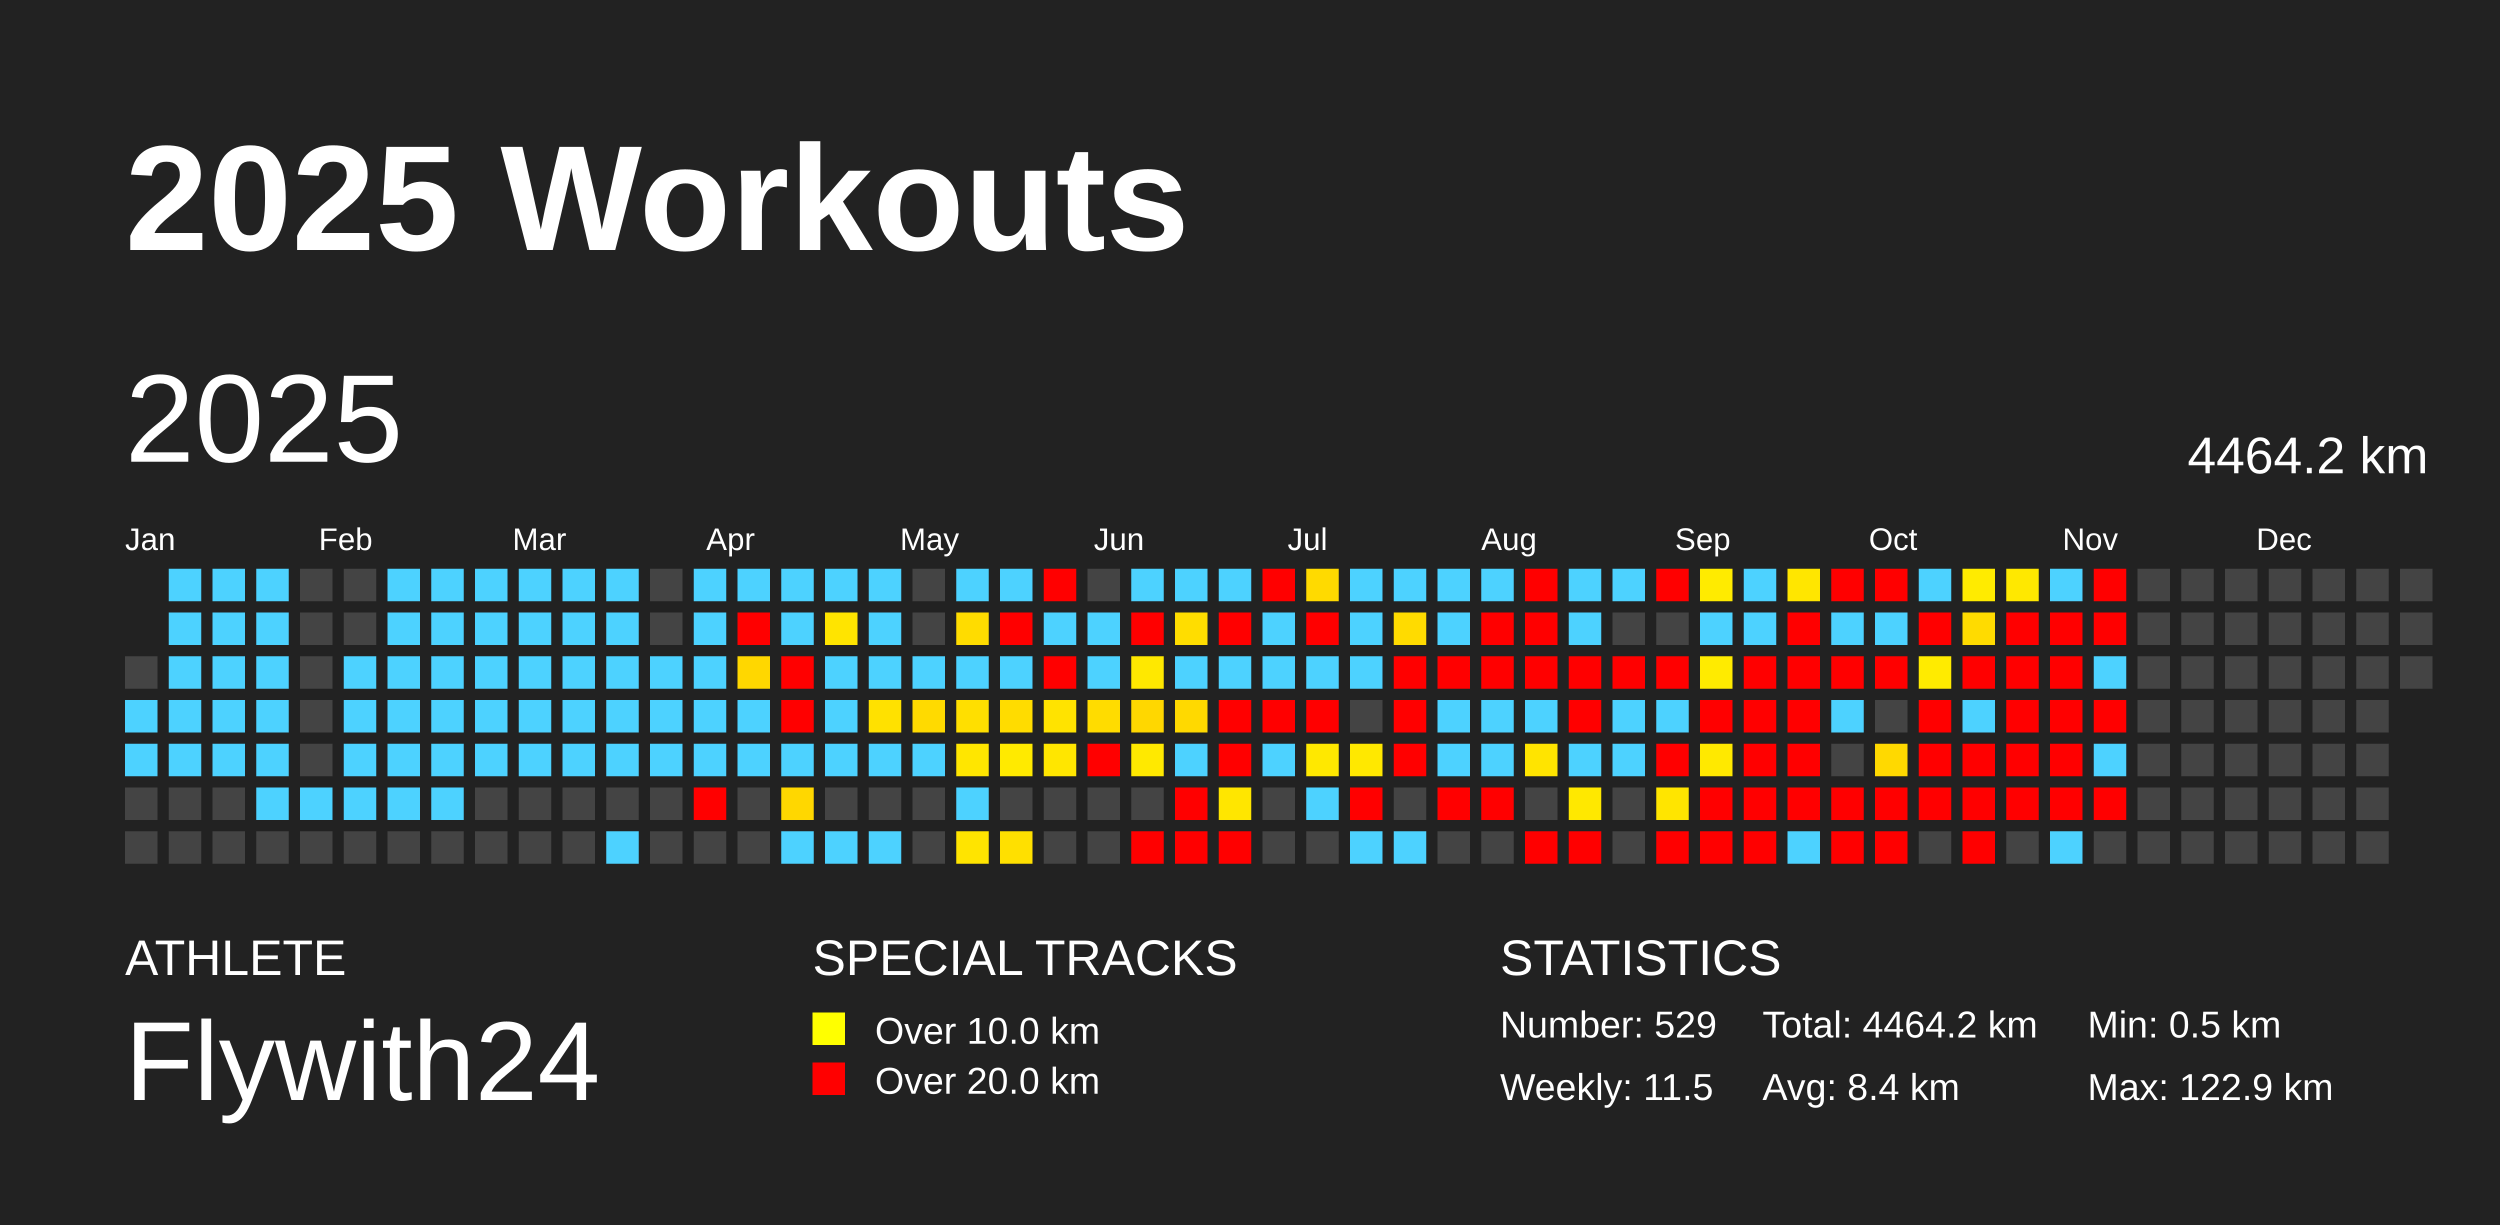
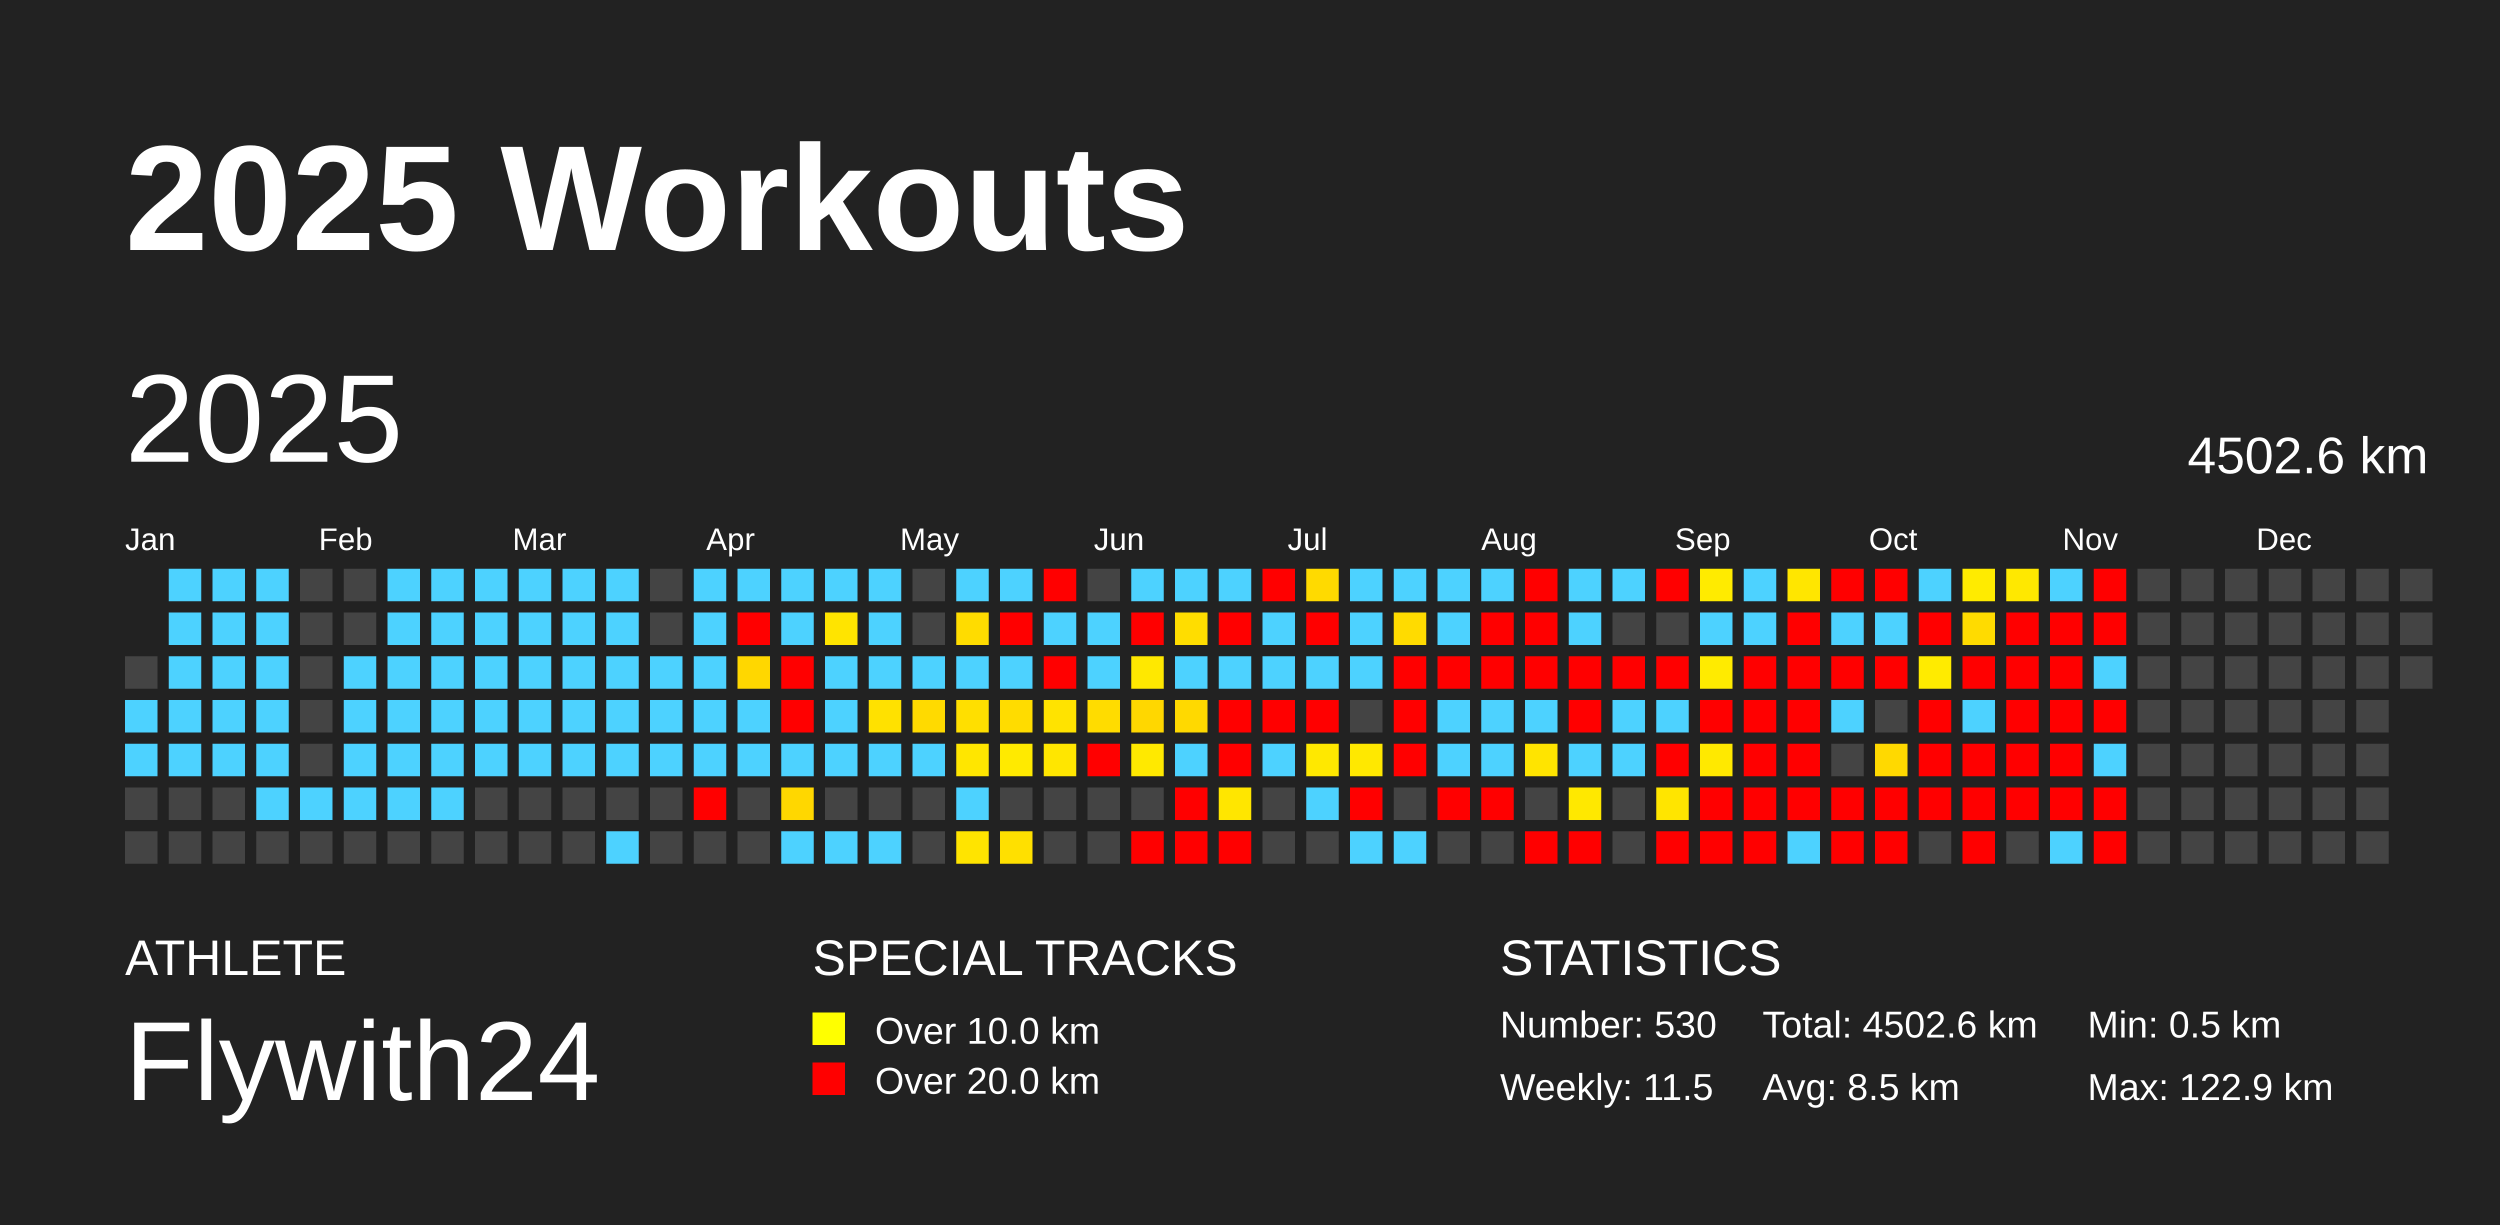
<svg xmlns="http://www.w3.org/2000/svg" baseProfile="full" height="98mm" version="1.1" viewBox="0,0,200,98" width="200mm">
  <defs />
  <rect fill="#222222" height="98" width="200" x="0" y="0" />
  <text fill="#FFFFFF" style="font-size:12px; font-family:Arial; font-weight:bold;" x="10" y="20">2025 Workouts</text>
  <text fill="#FFFFFF" style="font-size:4px; font-family:Arial" x="10" y="78">ATHLETE</text>
  <text fill="#FFFFFF" style="font-size:9px; font-family:Arial" x="10" y="88">Flywith24</text>
  <text fill="#FFFFFF" style="font-size:4px; font-family:Arial" x="65" y="78">SPECIAL TRACKS</text>
  <rect fill="yellow" height="2.6" width="2.6" x="65" y="81" />
  <text fill="#FFFFFF" style="font-size:3px; font-family:Arial" x="70" y="83.5">Over 10.0 km</text>
  <rect fill="red" height="2.6" width="2.6" x="65" y="85" />
  <text fill="#FFFFFF" style="font-size:3px; font-family:Arial" x="70" y="87.5">Over 20.0 km</text>
  <text fill="#FFFFFF" style="font-size:4px; font-family:Arial" x="120" y="78">STATISTICS</text>
-   <text fill="#FFFFFF" style="font-size:3px; font-family:Arial" x="120" y="83">Number: 529</text>
+   <text fill="#FFFFFF" style="font-size:3px; font-family:Arial" x="120" y="83">Number: 530</text>
  <text fill="#FFFFFF" style="font-size:3px; font-family:Arial" x="120" y="88">Weekly: 11.5</text>
-   <text fill="#FFFFFF" style="font-size:3px; font-family:Arial" x="141" y="83">Total: 4464.2 km</text>
-   <text fill="#FFFFFF" style="font-size:3px; font-family:Arial" x="141" y="88">Avg: 8.4 km</text>
+   <text fill="#FFFFFF" style="font-size:3px; font-family:Arial" x="141" y="83">Total: 4502.6 km</text>
+   <text fill="#FFFFFF" style="font-size:3px; font-family:Arial" x="141" y="88">Avg: 8.5 km</text>
  <text fill="#FFFFFF" style="font-size:3px; font-family:Arial" x="167" y="83">Min: 0.5 km</text>
  <text fill="#FFFFFF" style="font-size:3px; font-family:Arial" x="167" y="88">Max: 122.9 km</text>
  <text dominant-baseline="hanging" fill="#FFFFFF" style="font-size:10.0px; font-family:Arial;" x="10" y="30">2025</text>
-   <text dominant-baseline="hanging" fill="#FFFFFF" style="font-size:4.125px; font-family:Arial;" x="175" y="35">4464.2 km</text>
+   <text dominant-baseline="hanging" fill="#FFFFFF" style="font-size:4.125px; font-family:Arial;" x="175" y="35">4502.6 km</text>
  <text fill="#FFFFFF" style="font-size:2.5px; font-family:Arial" x="10.0" y="44">Jan</text>
  <text fill="#FFFFFF" style="font-size:2.5px; font-family:Arial" x="25.5" y="44">Feb</text>
  <text fill="#FFFFFF" style="font-size:2.5px; font-family:Arial" x="41.0" y="44">Mar</text>
  <text fill="#FFFFFF" style="font-size:2.5px; font-family:Arial" x="56.5" y="44">Apr</text>
  <text fill="#FFFFFF" style="font-size:2.5px; font-family:Arial" x="72.0" y="44">May</text>
  <text fill="#FFFFFF" style="font-size:2.5px; font-family:Arial" x="87.5" y="44">Jun</text>
  <text fill="#FFFFFF" style="font-size:2.5px; font-family:Arial" x="103.0" y="44">Jul</text>
  <text fill="#FFFFFF" style="font-size:2.5px; font-family:Arial" x="118.5" y="44">Aug</text>
  <text fill="#FFFFFF" style="font-size:2.5px; font-family:Arial" x="134.0" y="44">Sep</text>
  <text fill="#FFFFFF" style="font-size:2.5px; font-family:Arial" x="149.5" y="44">Oct</text>
  <text fill="#FFFFFF" style="font-size:2.5px; font-family:Arial" x="165.0" y="44">Nov</text>
  <text fill="#FFFFFF" style="font-size:2.5px; font-family:Arial" x="180.5" y="44">Dec</text>
  <rect fill="#444444" height="2.6" width="2.6" x="10.0" y="52.5" />
  <rect fill="#4dd2ff" height="2.6" width="2.6" x="10.0" y="56.0" />
  <rect fill="#4dd2ff" height="2.6" width="2.6" x="10.0" y="59.5" />
  <rect fill="#444444" height="2.6" width="2.6" x="10.0" y="63.0" />
  <rect fill="#444444" height="2.6" width="2.6" x="10.0" y="66.5" />
  <rect fill="#4dd2ff" height="2.6" width="2.6" x="13.5" y="45.5" />
  <rect fill="#4dd2ff" height="2.6" width="2.6" x="13.5" y="49.0" />
  <rect fill="#4dd2ff" height="2.6" width="2.6" x="13.5" y="52.5" />
  <rect fill="#4dd2ff" height="2.6" width="2.6" x="13.5" y="56.0" />
  <rect fill="#4dd2ff" height="2.6" width="2.6" x="13.5" y="59.5" />
  <rect fill="#444444" height="2.6" width="2.6" x="13.5" y="63.0" />
  <rect fill="#444444" height="2.6" width="2.6" x="13.5" y="66.5" />
  <rect fill="#4dd2ff" height="2.6" width="2.6" x="17.0" y="45.5" />
  <rect fill="#4dd2ff" height="2.6" width="2.6" x="17.0" y="49.0" />
  <rect fill="#4dd2ff" height="2.6" width="2.6" x="17.0" y="52.5" />
  <rect fill="#4dd2ff" height="2.6" width="2.6" x="17.0" y="56.0" />
  <rect fill="#4dd2ff" height="2.6" width="2.6" x="17.0" y="59.5" />
  <rect fill="#444444" height="2.6" width="2.6" x="17.0" y="63.0" />
  <rect fill="#444444" height="2.6" width="2.6" x="17.0" y="66.5" />
  <rect fill="#4dd2ff" height="2.6" width="2.6" x="20.5" y="45.5" />
  <rect fill="#4dd2ff" height="2.6" width="2.6" x="20.5" y="49.0" />
  <rect fill="#4dd2ff" height="2.6" width="2.6" x="20.5" y="52.5" />
  <rect fill="#4dd2ff" height="2.6" width="2.6" x="20.5" y="56.0" />
  <rect fill="#4dd2ff" height="2.6" width="2.6" x="20.5" y="59.5" />
  <rect fill="#4dd2ff" height="2.6" width="2.6" x="20.5" y="63.0" />
  <rect fill="#444444" height="2.6" width="2.6" x="20.5" y="66.5" />
  <rect fill="#444444" height="2.6" width="2.6" x="24.0" y="45.5" />
  <rect fill="#444444" height="2.6" width="2.6" x="24.0" y="49.0" />
  <rect fill="#444444" height="2.6" width="2.6" x="24.0" y="52.5" />
  <rect fill="#444444" height="2.6" width="2.6" x="24.0" y="56.0" />
  <rect fill="#444444" height="2.6" width="2.6" x="24.0" y="59.5" />
  <rect fill="#4dd2ff" height="2.6" width="2.6" x="24.0" y="63.0" />
  <rect fill="#444444" height="2.6" width="2.6" x="24.0" y="66.5" />
  <rect fill="#444444" height="2.6" width="2.6" x="27.5" y="45.5" />
  <rect fill="#444444" height="2.6" width="2.6" x="27.5" y="49.0" />
  <rect fill="#4dd2ff" height="2.6" width="2.6" x="27.5" y="52.5" />
  <rect fill="#4dd2ff" height="2.6" width="2.6" x="27.5" y="56.0" />
  <rect fill="#4dd2ff" height="2.6" width="2.6" x="27.5" y="59.5" />
  <rect fill="#4dd2ff" height="2.6" width="2.6" x="27.5" y="63.0" />
  <rect fill="#444444" height="2.6" width="2.6" x="27.5" y="66.5" />
  <rect fill="#4dd2ff" height="2.6" width="2.6" x="31.0" y="45.5" />
  <rect fill="#4dd2ff" height="2.6" width="2.6" x="31.0" y="49.0" />
  <rect fill="#4dd2ff" height="2.6" width="2.6" x="31.0" y="52.5" />
  <rect fill="#4dd2ff" height="2.6" width="2.6" x="31.0" y="56.0" />
  <rect fill="#4dd2ff" height="2.6" width="2.6" x="31.0" y="59.5" />
  <rect fill="#4dd2ff" height="2.6" width="2.6" x="31.0" y="63.0" />
  <rect fill="#444444" height="2.6" width="2.6" x="31.0" y="66.5" />
  <rect fill="#4dd2ff" height="2.6" width="2.6" x="34.5" y="45.5" />
  <rect fill="#4dd2ff" height="2.6" width="2.6" x="34.5" y="49.0" />
  <rect fill="#4dd2ff" height="2.6" width="2.6" x="34.5" y="52.5" />
  <rect fill="#4dd2ff" height="2.6" width="2.6" x="34.5" y="56.0" />
  <rect fill="#4dd2ff" height="2.6" width="2.6" x="34.5" y="59.5" />
  <rect fill="#4dd2ff" height="2.6" width="2.6" x="34.5" y="63.0" />
  <rect fill="#444444" height="2.6" width="2.6" x="34.5" y="66.5" />
  <rect fill="#4dd2ff" height="2.6" width="2.6" x="38.0" y="45.5" />
  <rect fill="#4dd2ff" height="2.6" width="2.6" x="38.0" y="49.0" />
  <rect fill="#4dd2ff" height="2.6" width="2.6" x="38.0" y="52.5" />
  <rect fill="#4dd2ff" height="2.6" width="2.6" x="38.0" y="56.0" />
  <rect fill="#4dd2ff" height="2.6" width="2.6" x="38.0" y="59.5" />
  <rect fill="#444444" height="2.6" width="2.6" x="38.0" y="63.0" />
  <rect fill="#444444" height="2.6" width="2.6" x="38.0" y="66.5" />
  <rect fill="#4dd2ff" height="2.6" width="2.6" x="41.5" y="45.5" />
  <rect fill="#4dd2ff" height="2.6" width="2.6" x="41.5" y="49.0" />
  <rect fill="#4dd2ff" height="2.6" width="2.6" x="41.5" y="52.5" />
  <rect fill="#4dd2ff" height="2.6" width="2.6" x="41.5" y="56.0" />
  <rect fill="#4dd2ff" height="2.6" width="2.6" x="41.5" y="59.5" />
  <rect fill="#444444" height="2.6" width="2.6" x="41.5" y="63.0" />
  <rect fill="#444444" height="2.6" width="2.6" x="41.5" y="66.5" />
  <rect fill="#4dd2ff" height="2.6" width="2.6" x="45.0" y="45.5" />
  <rect fill="#4dd2ff" height="2.6" width="2.6" x="45.0" y="49.0" />
  <rect fill="#4dd2ff" height="2.6" width="2.6" x="45.0" y="52.5" />
  <rect fill="#4dd2ff" height="2.6" width="2.6" x="45.0" y="56.0" />
  <rect fill="#4dd2ff" height="2.6" width="2.6" x="45.0" y="59.5" />
  <rect fill="#444444" height="2.6" width="2.6" x="45.0" y="63.0" />
  <rect fill="#444444" height="2.6" width="2.6" x="45.0" y="66.5" />
  <rect fill="#4dd2ff" height="2.6" width="2.6" x="48.5" y="45.5" />
  <rect fill="#4dd2ff" height="2.6" width="2.6" x="48.5" y="49.0" />
  <rect fill="#4dd2ff" height="2.6" width="2.6" x="48.5" y="52.5" />
  <rect fill="#4dd2ff" height="2.6" width="2.6" x="48.5" y="56.0" />
  <rect fill="#4dd2ff" height="2.6" width="2.6" x="48.5" y="59.5" />
  <rect fill="#444444" height="2.6" width="2.6" x="48.5" y="63.0" />
  <rect fill="#4dd2ff" height="2.6" width="2.6" x="48.5" y="66.5" />
  <rect fill="#444444" height="2.6" width="2.6" x="52.0" y="45.5" />
  <rect fill="#444444" height="2.6" width="2.6" x="52.0" y="49.0" />
  <rect fill="#4dd2ff" height="2.6" width="2.6" x="52.0" y="52.5" />
  <rect fill="#4dd2ff" height="2.6" width="2.6" x="52.0" y="56.0" />
  <rect fill="#4dd2ff" height="2.6" width="2.6" x="52.0" y="59.5" />
  <rect fill="#444444" height="2.6" width="2.6" x="52.0" y="63.0" />
  <rect fill="#444444" height="2.6" width="2.6" x="52.0" y="66.5" />
  <rect fill="#4dd2ff" height="2.6" width="2.6" x="55.5" y="45.5" />
  <rect fill="#4dd2ff" height="2.6" width="2.6" x="55.5" y="49.0" />
  <rect fill="#4dd2ff" height="2.6" width="2.6" x="55.5" y="52.5" />
  <rect fill="#4dd2ff" height="2.6" width="2.6" x="55.5" y="56.0" />
  <rect fill="#4dd2ff" height="2.6" width="2.6" x="55.5" y="59.5" />
  <rect fill="red" height="2.6" width="2.6" x="55.5" y="63.0" />
  <rect fill="#444444" height="2.6" width="2.6" x="55.5" y="66.5" />
  <rect fill="#4dd2ff" height="2.6" width="2.6" x="59.0" y="45.5" />
  <rect fill="red" height="2.6" width="2.6" x="59.0" y="49.0" />
  <rect fill="#ffd700" height="2.6" width="2.6" x="59.0" y="52.5" />
  <rect fill="#4dd2ff" height="2.6" width="2.6" x="59.0" y="56.0" />
  <rect fill="#4dd2ff" height="2.6" width="2.6" x="59.0" y="59.5" />
  <rect fill="#444444" height="2.6" width="2.6" x="59.0" y="63.0" />
  <rect fill="#444444" height="2.6" width="2.6" x="59.0" y="66.5" />
  <rect fill="#4dd2ff" height="2.6" width="2.6" x="62.5" y="45.5" />
  <rect fill="#4dd2ff" height="2.6" width="2.6" x="62.5" y="49.0" />
  <rect fill="red" height="2.6" width="2.6" x="62.5" y="52.5" />
  <rect fill="red" height="2.6" width="2.6" x="62.5" y="56.0" />
  <rect fill="#4dd2ff" height="2.6" width="2.6" x="62.5" y="59.5" />
  <rect fill="#ffd700" height="2.6" width="2.6" x="62.5" y="63.0" />
  <rect fill="#4dd2ff" height="2.6" width="2.6" x="62.5" y="66.5" />
  <rect fill="#4dd2ff" height="2.6" width="2.6" x="66.0" y="45.5" />
  <rect fill="#ffe400" height="2.6" width="2.6" x="66.0" y="49.0" />
  <rect fill="#4dd2ff" height="2.6" width="2.6" x="66.0" y="52.5" />
  <rect fill="#4dd2ff" height="2.6" width="2.6" x="66.0" y="56.0" />
  <rect fill="#4dd2ff" height="2.6" width="2.6" x="66.0" y="59.5" />
  <rect fill="#444444" height="2.6" width="2.6" x="66.0" y="63.0" />
  <rect fill="#4dd2ff" height="2.6" width="2.6" x="66.0" y="66.5" />
  <rect fill="#4dd2ff" height="2.6" width="2.6" x="69.5" y="45.5" />
  <rect fill="#4dd2ff" height="2.6" width="2.6" x="69.5" y="49.0" />
  <rect fill="#4dd2ff" height="2.6" width="2.6" x="69.5" y="52.5" />
  <rect fill="#ffe100" height="2.6" width="2.6" x="69.5" y="56.0" />
  <rect fill="#4dd2ff" height="2.6" width="2.6" x="69.5" y="59.5" />
  <rect fill="#444444" height="2.6" width="2.6" x="69.5" y="63.0" />
  <rect fill="#4dd2ff" height="2.6" width="2.6" x="69.5" y="66.5" />
  <rect fill="#444444" height="2.6" width="2.6" x="73.0" y="45.5" />
  <rect fill="#444444" height="2.6" width="2.6" x="73.0" y="49.0" />
  <rect fill="#4dd2ff" height="2.6" width="2.6" x="73.0" y="52.5" />
  <rect fill="#ffda00" height="2.6" width="2.6" x="73.0" y="56.0" />
  <rect fill="#4dd2ff" height="2.6" width="2.6" x="73.0" y="59.5" />
  <rect fill="#444444" height="2.6" width="2.6" x="73.0" y="63.0" />
  <rect fill="#444444" height="2.6" width="2.6" x="73.0" y="66.5" />
  <rect fill="#4dd2ff" height="2.6" width="2.6" x="76.5" y="45.5" />
  <rect fill="#ffdc00" height="2.6" width="2.6" x="76.5" y="49.0" />
  <rect fill="#4dd2ff" height="2.6" width="2.6" x="76.5" y="52.5" />
  <rect fill="#ffdf00" height="2.6" width="2.6" x="76.5" y="56.0" />
  <rect fill="#ffe600" height="2.6" width="2.6" x="76.5" y="59.5" />
  <rect fill="#4dd2ff" height="2.6" width="2.6" x="76.5" y="63.0" />
  <rect fill="#ffe400" height="2.6" width="2.6" x="76.5" y="66.5" />
  <rect fill="#4dd2ff" height="2.6" width="2.6" x="80.0" y="45.5" />
  <rect fill="red" height="2.6" width="2.6" x="80.0" y="49.0" />
  <rect fill="#4dd2ff" height="2.6" width="2.6" x="80.0" y="52.5" />
  <rect fill="#ffdc00" height="2.6" width="2.6" x="80.0" y="56.0" />
  <rect fill="#ffea00" height="2.6" width="2.6" x="80.0" y="59.5" />
  <rect fill="#444444" height="2.6" width="2.6" x="80.0" y="63.0" />
  <rect fill="#ffe000" height="2.6" width="2.6" x="80.0" y="66.5" />
  <rect fill="red" height="2.6" width="2.6" x="83.5" y="45.5" />
  <rect fill="#4dd2ff" height="2.6" width="2.6" x="83.5" y="49.0" />
  <rect fill="red" height="2.6" width="2.6" x="83.5" y="52.5" />
  <rect fill="#ffe300" height="2.6" width="2.6" x="83.5" y="56.0" />
  <rect fill="#ffe600" height="2.6" width="2.6" x="83.5" y="59.5" />
  <rect fill="#444444" height="2.6" width="2.6" x="83.5" y="63.0" />
  <rect fill="#444444" height="2.6" width="2.6" x="83.5" y="66.5" />
  <rect fill="#444444" height="2.6" width="2.6" x="87.0" y="45.5" />
  <rect fill="#4dd2ff" height="2.6" width="2.6" x="87.0" y="49.0" />
  <rect fill="#4dd2ff" height="2.6" width="2.6" x="87.0" y="52.5" />
  <rect fill="#ffdc00" height="2.6" width="2.6" x="87.0" y="56.0" />
  <rect fill="red" height="2.6" width="2.6" x="87.0" y="59.5" />
  <rect fill="#444444" height="2.6" width="2.6" x="87.0" y="63.0" />
  <rect fill="#444444" height="2.6" width="2.6" x="87.0" y="66.5" />
  <rect fill="#4dd2ff" height="2.6" width="2.6" x="90.5" y="45.5" />
  <rect fill="red" height="2.6" width="2.6" x="90.5" y="49.0" />
  <rect fill="#ffe800" height="2.6" width="2.6" x="90.5" y="52.5" />
  <rect fill="#ffd700" height="2.6" width="2.6" x="90.5" y="56.0" />
  <rect fill="#ffe900" height="2.6" width="2.6" x="90.5" y="59.5" />
  <rect fill="#444444" height="2.6" width="2.6" x="90.5" y="63.0" />
  <rect fill="red" height="2.6" width="2.6" x="90.5" y="66.5" />
  <rect fill="#4dd2ff" height="2.6" width="2.6" x="94.0" y="45.5" />
  <rect fill="#ffdd00" height="2.6" width="2.6" x="94.0" y="49.0" />
  <rect fill="#4dd2ff" height="2.6" width="2.6" x="94.0" y="52.5" />
  <rect fill="#ffd900" height="2.6" width="2.6" x="94.0" y="56.0" />
  <rect fill="#4dd2ff" height="2.6" width="2.6" x="94.0" y="59.5" />
  <rect fill="red" height="2.6" width="2.6" x="94.0" y="63.0" />
  <rect fill="red" height="2.6" width="2.6" x="94.0" y="66.5" />
  <rect fill="#4dd2ff" height="2.6" width="2.6" x="97.5" y="45.5" />
  <rect fill="red" height="2.6" width="2.6" x="97.5" y="49.0" />
  <rect fill="#4dd2ff" height="2.6" width="2.6" x="97.5" y="52.5" />
  <rect fill="red" height="2.6" width="2.6" x="97.5" y="56.0" />
  <rect fill="red" height="2.6" width="2.6" x="97.5" y="59.5" />
  <rect fill="#ffe600" height="2.6" width="2.6" x="97.5" y="63.0" />
  <rect fill="red" height="2.6" width="2.6" x="97.5" y="66.5" />
  <rect fill="red" height="2.6" width="2.6" x="101.0" y="45.5" />
  <rect fill="#4dd2ff" height="2.6" width="2.6" x="101.0" y="49.0" />
  <rect fill="#4dd2ff" height="2.6" width="2.6" x="101.0" y="52.5" />
  <rect fill="red" height="2.6" width="2.6" x="101.0" y="56.0" />
  <rect fill="#4dd2ff" height="2.6" width="2.6" x="101.0" y="59.5" />
  <rect fill="#444444" height="2.6" width="2.6" x="101.0" y="63.0" />
  <rect fill="#444444" height="2.6" width="2.6" x="101.0" y="66.5" />
  <rect fill="#ffda00" height="2.6" width="2.6" x="104.5" y="45.5" />
  <rect fill="red" height="2.6" width="2.6" x="104.5" y="49.0" />
  <rect fill="#4dd2ff" height="2.6" width="2.6" x="104.5" y="52.5" />
  <rect fill="red" height="2.6" width="2.6" x="104.5" y="56.0" />
  <rect fill="#ffe800" height="2.6" width="2.6" x="104.5" y="59.5" />
  <rect fill="#4dd2ff" height="2.6" width="2.6" x="104.5" y="63.0" />
  <rect fill="#444444" height="2.6" width="2.6" x="104.5" y="66.5" />
  <rect fill="#4dd2ff" height="2.6" width="2.6" x="108.0" y="45.5" />
  <rect fill="#4dd2ff" height="2.6" width="2.6" x="108.0" y="49.0" />
  <rect fill="#4dd2ff" height="2.6" width="2.6" x="108.0" y="52.5" />
  <rect fill="#444444" height="2.6" width="2.6" x="108.0" y="56.0" />
  <rect fill="#ffe800" height="2.6" width="2.6" x="108.0" y="59.5" />
  <rect fill="red" height="2.6" width="2.6" x="108.0" y="63.0" />
  <rect fill="#4dd2ff" height="2.6" width="2.6" x="108.0" y="66.5" />
  <rect fill="#4dd2ff" height="2.6" width="2.6" x="111.5" y="45.5" />
  <rect fill="#ffdb00" height="2.6" width="2.6" x="111.5" y="49.0" />
  <rect fill="red" height="2.6" width="2.6" x="111.5" y="52.5" />
  <rect fill="red" height="2.6" width="2.6" x="111.5" y="56.0" />
  <rect fill="red" height="2.6" width="2.6" x="111.5" y="59.5" />
  <rect fill="#444444" height="2.6" width="2.6" x="111.5" y="63.0" />
  <rect fill="#4dd2ff" height="2.6" width="2.6" x="111.5" y="66.5" />
  <rect fill="#4dd2ff" height="2.6" width="2.6" x="115.0" y="45.5" />
  <rect fill="#4dd2ff" height="2.6" width="2.6" x="115.0" y="49.0" />
  <rect fill="red" height="2.6" width="2.6" x="115.0" y="52.5" />
  <rect fill="#4dd2ff" height="2.6" width="2.6" x="115.0" y="56.0" />
  <rect fill="#4dd2ff" height="2.6" width="2.6" x="115.0" y="59.5" />
  <rect fill="red" height="2.6" width="2.6" x="115.0" y="63.0" />
  <rect fill="#444444" height="2.6" width="2.6" x="115.0" y="66.5" />
  <rect fill="#4dd2ff" height="2.6" width="2.6" x="118.5" y="45.5" />
  <rect fill="red" height="2.6" width="2.6" x="118.5" y="49.0" />
  <rect fill="red" height="2.6" width="2.6" x="118.5" y="52.5" />
  <rect fill="#4dd2ff" height="2.6" width="2.6" x="118.5" y="56.0" />
  <rect fill="#4dd2ff" height="2.6" width="2.6" x="118.5" y="59.5" />
  <rect fill="red" height="2.6" width="2.6" x="118.5" y="63.0" />
  <rect fill="#444444" height="2.6" width="2.6" x="118.5" y="66.5" />
  <rect fill="red" height="2.6" width="2.6" x="122.0" y="45.5" />
  <rect fill="red" height="2.6" width="2.6" x="122.0" y="49.0" />
  <rect fill="red" height="2.6" width="2.6" x="122.0" y="52.5" />
  <rect fill="#4dd2ff" height="2.6" width="2.6" x="122.0" y="56.0" />
  <rect fill="#ffe400" height="2.6" width="2.6" x="122.0" y="59.5" />
  <rect fill="#444444" height="2.6" width="2.6" x="122.0" y="63.0" />
  <rect fill="red" height="2.6" width="2.6" x="122.0" y="66.5" />
  <rect fill="#4dd2ff" height="2.6" width="2.6" x="125.5" y="45.5" />
  <rect fill="#4dd2ff" height="2.6" width="2.6" x="125.5" y="49.0" />
  <rect fill="red" height="2.6" width="2.6" x="125.5" y="52.5" />
  <rect fill="red" height="2.6" width="2.6" x="125.5" y="56.0" />
  <rect fill="#4dd2ff" height="2.6" width="2.6" x="125.5" y="59.5" />
  <rect fill="#ffe800" height="2.6" width="2.6" x="125.5" y="63.0" />
  <rect fill="red" height="2.6" width="2.6" x="125.5" y="66.5" />
  <rect fill="#4dd2ff" height="2.6" width="2.6" x="129.0" y="45.5" />
  <rect fill="#444444" height="2.6" width="2.6" x="129.0" y="49.0" />
  <rect fill="red" height="2.6" width="2.6" x="129.0" y="52.5" />
  <rect fill="#4dd2ff" height="2.6" width="2.6" x="129.0" y="56.0" />
  <rect fill="#4dd2ff" height="2.6" width="2.6" x="129.0" y="59.5" />
  <rect fill="#444444" height="2.6" width="2.6" x="129.0" y="63.0" />
  <rect fill="#444444" height="2.6" width="2.6" x="129.0" y="66.5" />
  <rect fill="red" height="2.6" width="2.6" x="132.5" y="45.5" />
  <rect fill="#444444" height="2.6" width="2.6" x="132.5" y="49.0" />
  <rect fill="red" height="2.6" width="2.6" x="132.5" y="52.5" />
  <rect fill="#4dd2ff" height="2.6" width="2.6" x="132.5" y="56.0" />
  <rect fill="red" height="2.6" width="2.6" x="132.5" y="59.5" />
  <rect fill="#ffe500" height="2.6" width="2.6" x="132.5" y="63.0" />
  <rect fill="red" height="2.6" width="2.6" x="132.5" y="66.5" />
  <rect fill="#ffeb00" height="2.6" width="2.6" x="136.0" y="45.5" />
  <rect fill="#4dd2ff" height="2.6" width="2.6" x="136.0" y="49.0" />
  <rect fill="#ffeb00" height="2.6" width="2.6" x="136.0" y="52.5" />
  <rect fill="red" height="2.6" width="2.6" x="136.0" y="56.0" />
  <rect fill="#ffe900" height="2.6" width="2.6" x="136.0" y="59.5" />
  <rect fill="red" height="2.6" width="2.6" x="136.0" y="63.0" />
  <rect fill="red" height="2.6" width="2.6" x="136.0" y="66.5" />
  <rect fill="#4dd2ff" height="2.6" width="2.6" x="139.5" y="45.5" />
  <rect fill="#4dd2ff" height="2.6" width="2.6" x="139.5" y="49.0" />
  <rect fill="red" height="2.6" width="2.6" x="139.5" y="52.5" />
  <rect fill="red" height="2.6" width="2.6" x="139.5" y="56.0" />
  <rect fill="red" height="2.6" width="2.6" x="139.5" y="59.5" />
  <rect fill="red" height="2.6" width="2.6" x="139.5" y="63.0" />
  <rect fill="red" height="2.6" width="2.6" x="139.5" y="66.5" />
  <rect fill="#ffe600" height="2.6" width="2.6" x="143.0" y="45.5" />
  <rect fill="red" height="2.6" width="2.6" x="143.0" y="49.0" />
  <rect fill="red" height="2.6" width="2.6" x="143.0" y="52.5" />
  <rect fill="red" height="2.6" width="2.6" x="143.0" y="56.0" />
  <rect fill="red" height="2.6" width="2.6" x="143.0" y="59.5" />
  <rect fill="red" height="2.6" width="2.6" x="143.0" y="63.0" />
  <rect fill="#4dd2ff" height="2.6" width="2.6" x="143.0" y="66.5" />
  <rect fill="red" height="2.6" width="2.6" x="146.5" y="45.5" />
  <rect fill="#4dd2ff" height="2.6" width="2.6" x="146.5" y="49.0" />
  <rect fill="red" height="2.6" width="2.6" x="146.5" y="52.5" />
  <rect fill="#4dd2ff" height="2.6" width="2.6" x="146.5" y="56.0" />
  <rect fill="#444444" height="2.6" width="2.6" x="146.5" y="59.5" />
  <rect fill="red" height="2.6" width="2.6" x="146.5" y="63.0" />
  <rect fill="red" height="2.6" width="2.6" x="146.5" y="66.5" />
  <rect fill="red" height="2.6" width="2.6" x="150.0" y="45.5" />
  <rect fill="#4dd2ff" height="2.6" width="2.6" x="150.0" y="49.0" />
  <rect fill="red" height="2.6" width="2.6" x="150.0" y="52.5" />
  <rect fill="#444444" height="2.6" width="2.6" x="150.0" y="56.0" />
  <rect fill="#ffd900" height="2.6" width="2.6" x="150.0" y="59.5" />
  <rect fill="red" height="2.6" width="2.6" x="150.0" y="63.0" />
  <rect fill="red" height="2.6" width="2.6" x="150.0" y="66.5" />
  <rect fill="#4dd2ff" height="2.6" width="2.6" x="153.5" y="45.5" />
  <rect fill="red" height="2.6" width="2.6" x="153.5" y="49.0" />
  <rect fill="#ffeb00" height="2.6" width="2.6" x="153.5" y="52.5" />
  <rect fill="red" height="2.6" width="2.6" x="153.5" y="56.0" />
  <rect fill="red" height="2.6" width="2.6" x="153.5" y="59.5" />
  <rect fill="red" height="2.6" width="2.6" x="153.5" y="63.0" />
  <rect fill="#444444" height="2.6" width="2.6" x="153.5" y="66.5" />
  <rect fill="#ffeb00" height="2.6" width="2.6" x="157.0" y="45.5" />
  <rect fill="#ffdb00" height="2.6" width="2.6" x="157.0" y="49.0" />
  <rect fill="red" height="2.6" width="2.6" x="157.0" y="52.5" />
  <rect fill="#4dd2ff" height="2.6" width="2.6" x="157.0" y="56.0" />
  <rect fill="red" height="2.6" width="2.6" x="157.0" y="59.5" />
  <rect fill="red" height="2.6" width="2.6" x="157.0" y="63.0" />
  <rect fill="red" height="2.6" width="2.6" x="157.0" y="66.5" />
  <rect fill="#ffe800" height="2.6" width="2.6" x="160.5" y="45.5" />
  <rect fill="red" height="2.6" width="2.6" x="160.5" y="49.0" />
  <rect fill="red" height="2.6" width="2.6" x="160.5" y="52.5" />
  <rect fill="red" height="2.6" width="2.6" x="160.5" y="56.0" />
  <rect fill="red" height="2.6" width="2.6" x="160.5" y="59.5" />
  <rect fill="red" height="2.6" width="2.6" x="160.5" y="63.0" />
  <rect fill="#444444" height="2.6" width="2.6" x="160.5" y="66.5" />
  <rect fill="#4dd2ff" height="2.6" width="2.6" x="164.0" y="45.5" />
  <rect fill="red" height="2.6" width="2.6" x="164.0" y="49.0" />
  <rect fill="red" height="2.6" width="2.6" x="164.0" y="52.5" />
  <rect fill="red" height="2.6" width="2.6" x="164.0" y="56.0" />
  <rect fill="red" height="2.6" width="2.6" x="164.0" y="59.5" />
  <rect fill="red" height="2.6" width="2.6" x="164.0" y="63.0" />
  <rect fill="#4dd2ff" height="2.6" width="2.6" x="164.0" y="66.5" />
  <rect fill="red" height="2.6" width="2.6" x="167.5" y="45.5" />
  <rect fill="red" height="2.6" width="2.6" x="167.5" y="49.0" />
  <rect fill="#4dd2ff" height="2.6" width="2.6" x="167.5" y="52.5" />
  <rect fill="red" height="2.6" width="2.6" x="167.5" y="56.0" />
  <rect fill="#4dd2ff" height="2.6" width="2.6" x="167.5" y="59.5" />
  <rect fill="red" height="2.6" width="2.6" x="167.5" y="63.0" />
-   <rect fill="#444444" height="2.6" width="2.6" x="167.5" y="66.5" />
+   <rect fill="red" height="2.6" width="2.6" x="167.5" y="66.5" />
  <rect fill="#444444" height="2.6" width="2.6" x="171.0" y="45.5" />
  <rect fill="#444444" height="2.6" width="2.6" x="171.0" y="49.0" />
  <rect fill="#444444" height="2.6" width="2.6" x="171.0" y="52.5" />
  <rect fill="#444444" height="2.6" width="2.6" x="171.0" y="56.0" />
  <rect fill="#444444" height="2.6" width="2.6" x="171.0" y="59.5" />
  <rect fill="#444444" height="2.6" width="2.6" x="171.0" y="63.0" />
  <rect fill="#444444" height="2.6" width="2.6" x="171.0" y="66.5" />
  <rect fill="#444444" height="2.6" width="2.6" x="174.5" y="45.5" />
  <rect fill="#444444" height="2.6" width="2.6" x="174.5" y="49.0" />
  <rect fill="#444444" height="2.6" width="2.6" x="174.5" y="52.5" />
  <rect fill="#444444" height="2.6" width="2.6" x="174.5" y="56.0" />
  <rect fill="#444444" height="2.6" width="2.6" x="174.5" y="59.5" />
  <rect fill="#444444" height="2.6" width="2.6" x="174.5" y="63.0" />
  <rect fill="#444444" height="2.6" width="2.6" x="174.5" y="66.5" />
  <rect fill="#444444" height="2.6" width="2.6" x="178.0" y="45.5" />
  <rect fill="#444444" height="2.6" width="2.6" x="178.0" y="49.0" />
  <rect fill="#444444" height="2.6" width="2.6" x="178.0" y="52.5" />
  <rect fill="#444444" height="2.6" width="2.6" x="178.0" y="56.0" />
  <rect fill="#444444" height="2.6" width="2.6" x="178.0" y="59.5" />
  <rect fill="#444444" height="2.6" width="2.6" x="178.0" y="63.0" />
  <rect fill="#444444" height="2.6" width="2.6" x="178.0" y="66.5" />
  <rect fill="#444444" height="2.6" width="2.6" x="181.5" y="45.5" />
  <rect fill="#444444" height="2.6" width="2.6" x="181.5" y="49.0" />
  <rect fill="#444444" height="2.6" width="2.6" x="181.5" y="52.5" />
  <rect fill="#444444" height="2.6" width="2.6" x="181.5" y="56.0" />
  <rect fill="#444444" height="2.6" width="2.6" x="181.5" y="59.5" />
  <rect fill="#444444" height="2.6" width="2.6" x="181.5" y="63.0" />
  <rect fill="#444444" height="2.6" width="2.6" x="181.5" y="66.5" />
  <rect fill="#444444" height="2.6" width="2.6" x="185.0" y="45.5" />
  <rect fill="#444444" height="2.6" width="2.6" x="185.0" y="49.0" />
  <rect fill="#444444" height="2.6" width="2.6" x="185.0" y="52.5" />
  <rect fill="#444444" height="2.6" width="2.6" x="185.0" y="56.0" />
  <rect fill="#444444" height="2.6" width="2.6" x="185.0" y="59.5" />
  <rect fill="#444444" height="2.6" width="2.6" x="185.0" y="63.0" />
  <rect fill="#444444" height="2.6" width="2.6" x="185.0" y="66.5" />
  <rect fill="#444444" height="2.6" width="2.6" x="188.5" y="45.5" />
  <rect fill="#444444" height="2.6" width="2.6" x="188.5" y="49.0" />
  <rect fill="#444444" height="2.6" width="2.6" x="188.5" y="52.5" />
  <rect fill="#444444" height="2.6" width="2.6" x="188.5" y="56.0" />
  <rect fill="#444444" height="2.6" width="2.6" x="188.5" y="59.5" />
  <rect fill="#444444" height="2.6" width="2.6" x="188.5" y="63.0" />
  <rect fill="#444444" height="2.6" width="2.6" x="188.5" y="66.5" />
  <rect fill="#444444" height="2.6" width="2.6" x="192.0" y="45.5" />
  <rect fill="#444444" height="2.6" width="2.6" x="192.0" y="49.0" />
  <rect fill="#444444" height="2.6" width="2.6" x="192.0" y="52.5" />
</svg>
